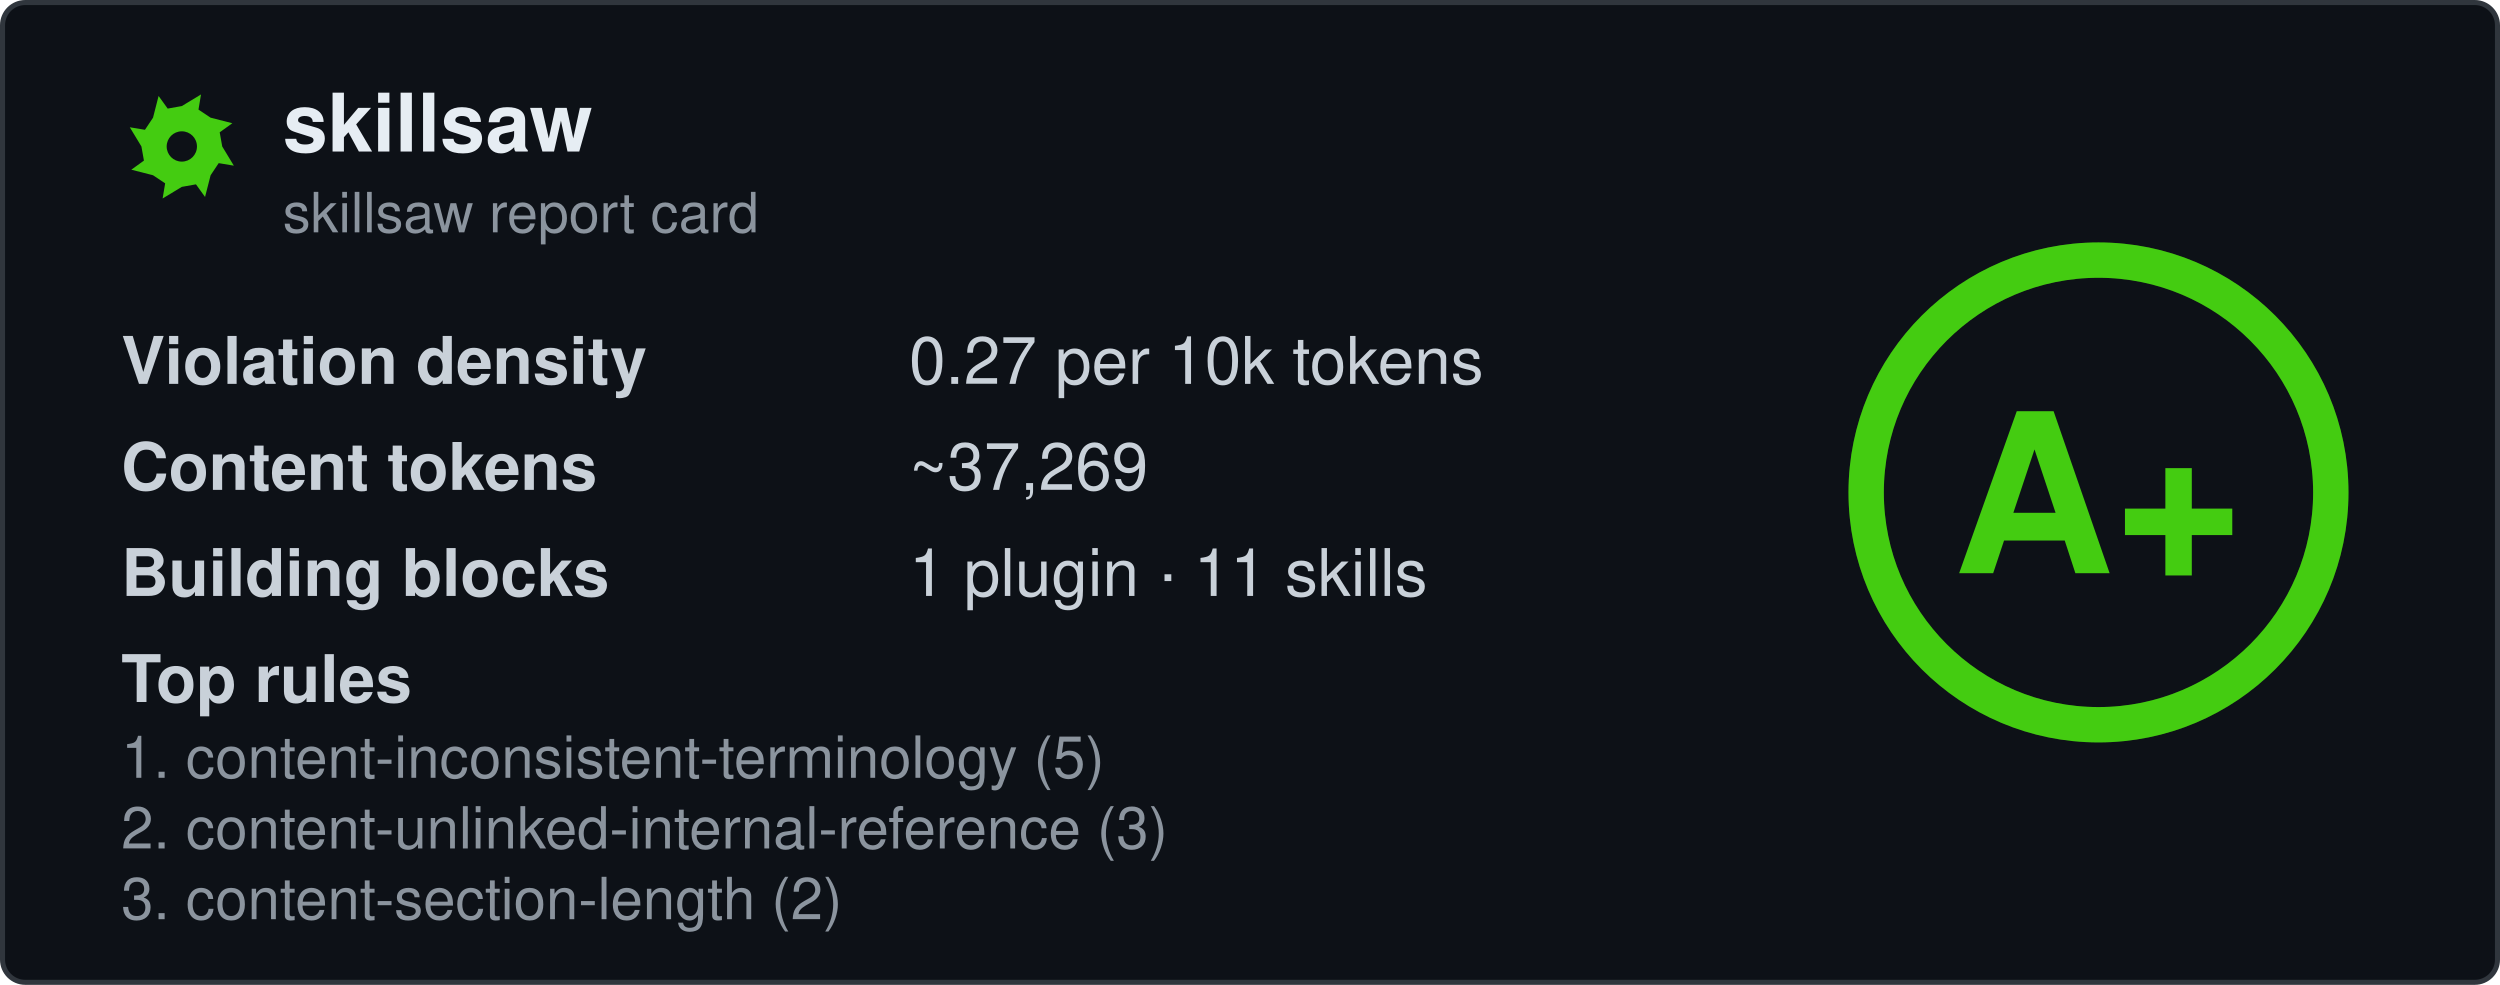
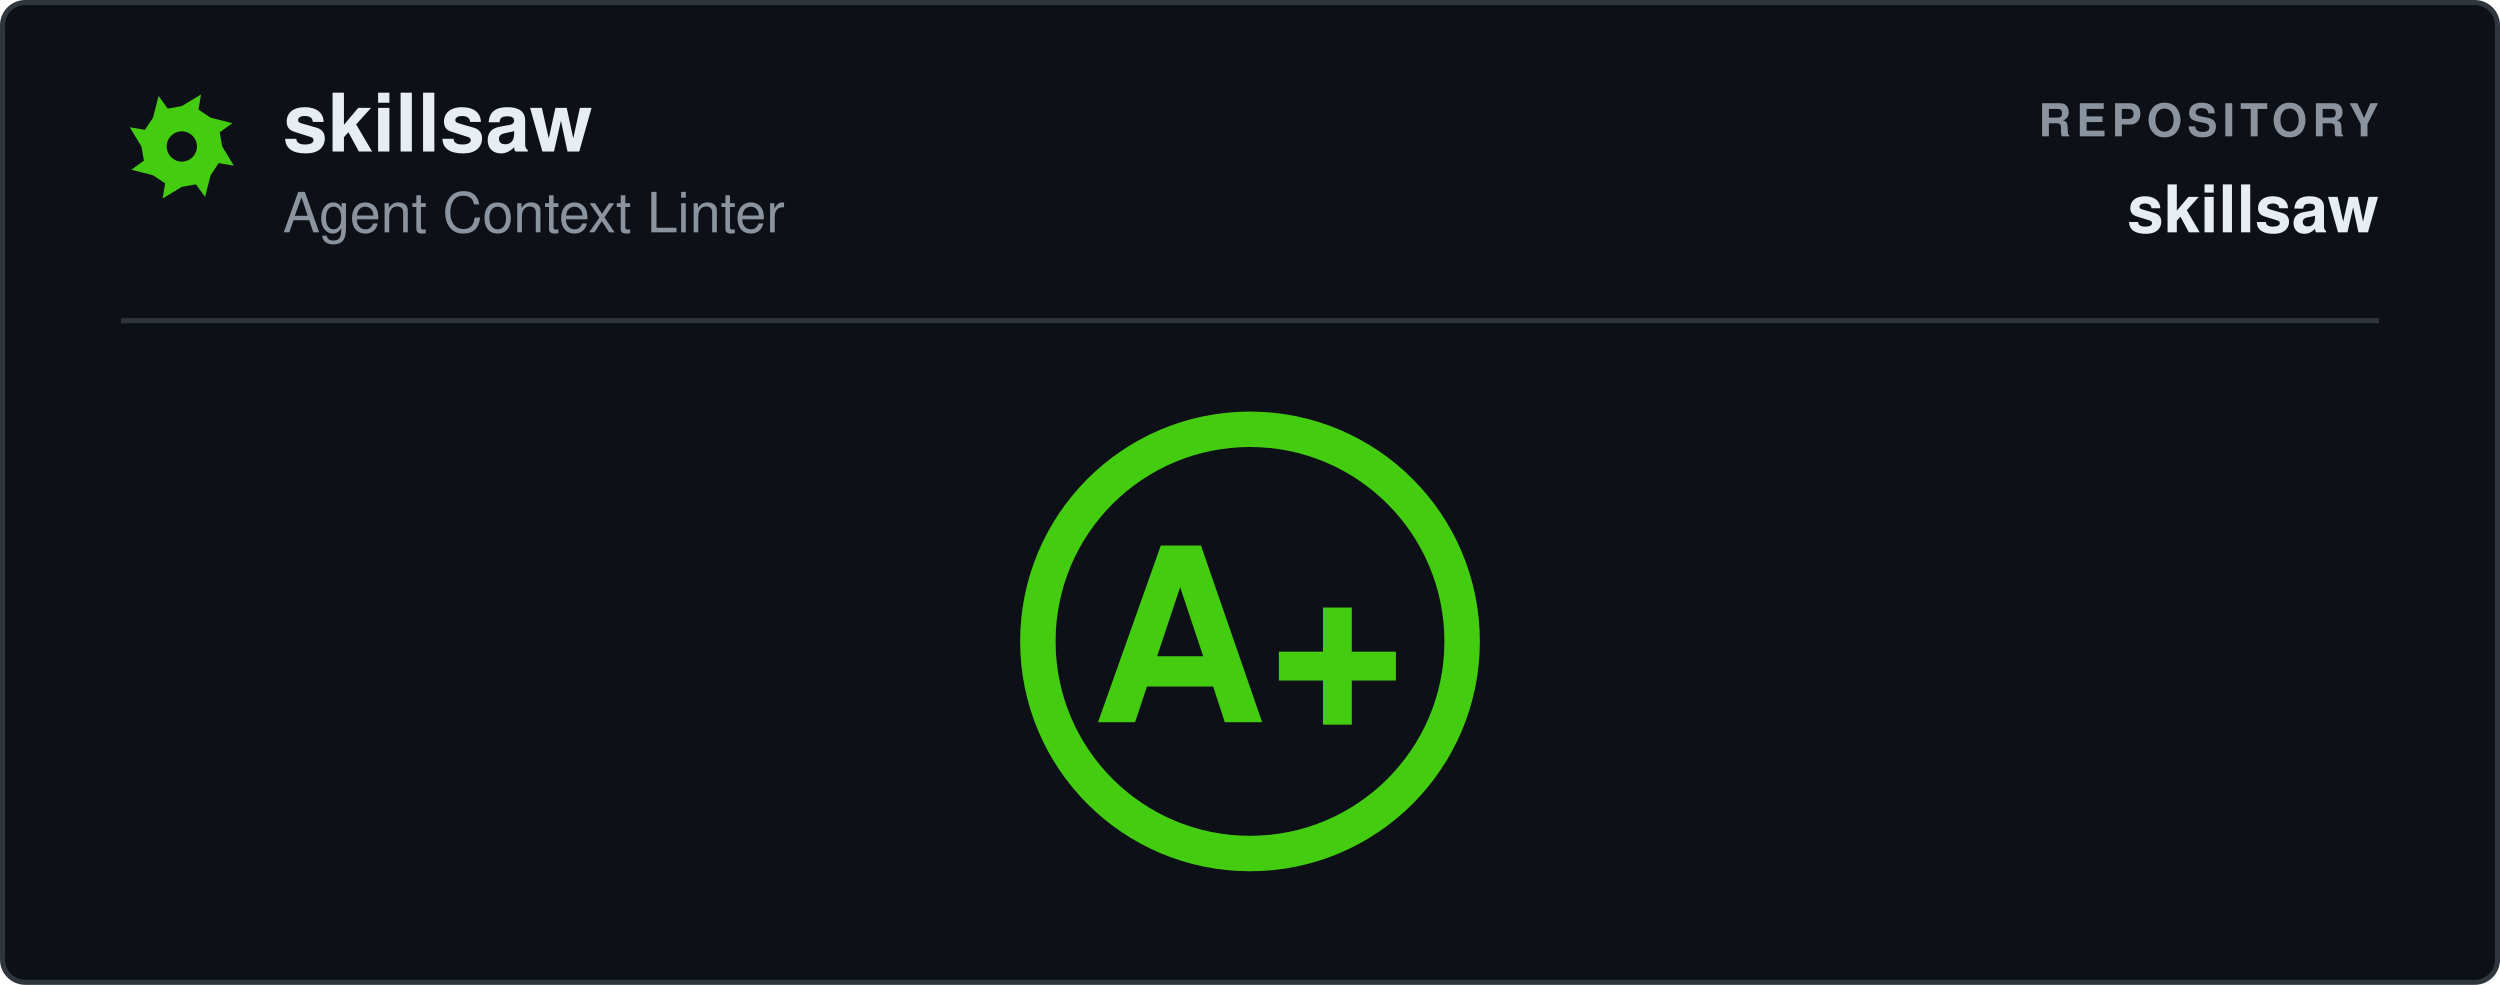
<svg xmlns="http://www.w3.org/2000/svg" width="495" height="195" viewBox="0 0 495 195" fill="none" role="img" aria-labelledby="card-title">
  <style>
    .title { font: 600 16px 'Segoe UI', Ubuntu, 'Helvetica Neue', Helvetica, Arial, sans-serif; fill: #e6edf3; }
    .subtitle { font: 400 11px 'Segoe UI', Ubuntu, 'Helvetica Neue', Helvetica, Arial, sans-serif; fill: #8b949e; }
-     .label { font: 600 13px 'Segoe UI', Ubuntu, 'Helvetica Neue', Helvetica, Arial, sans-serif; fill: #c9d1d9; }
-     .value { font: 400 13px 'Segoe UI', Ubuntu, 'Helvetica Neue', Helvetica, Arial, sans-serif; fill: #c9d1d9; }
-     .rule { font: 400 11.5px 'Segoe UI', Ubuntu, 'Helvetica Neue', Helvetica, Arial, sans-serif; fill: #8b949e; }
-     .grade-letter { font: 800 44px 'Segoe UI', Ubuntu, 'Helvetica Neue', Helvetica, Arial, sans-serif; fill: #44cc11; }
+     .repo-label { font: 600 9px 'Segoe UI', Ubuntu, 'Helvetica Neue', Helvetica, Arial, sans-serif; fill: #8b949e; letter-spacing: 1px; }
+     .repo-name { font: 600 13px 'Segoe UI', Ubuntu, 'Helvetica Neue', Helvetica, Arial, sans-serif; fill: #e6edf3; }
+     .grade-letter { font: 800 48px 'Segoe UI', Ubuntu, 'Helvetica Neue', Helvetica, Arial, sans-serif; fill: #44cc11; }
  </style>
  <rect x="0.5" y="0.5" width="494" height="194" rx="4.5" fill="#0d1117" stroke="#30363d" />
  <g transform="translate(24, 17)">
    <path fill-rule="evenodd" fill="#44cc11" d="M20.0 12.0L22.3 15.8L19.3 15.3L17.7 17.7L16.6 22.0L14.8 19.5L12.0 20.0L8.2 22.3L8.7 19.3L6.3 17.7L2.0 16.6L4.5 14.8L4.0 12.0L1.7 8.2L4.7 8.7L6.3 6.3L7.4 2.0L9.2 4.5L12.0 4.0L15.8 1.7L15.3 4.7L17.7 6.3L22.0 7.4L19.5 9.2ZM15.0 12.0A3.0 3.0 0 1 0 9.0 12.0A3.0 3.0 0 1 0 15.0 12.0Z" />
  </g>
-   <text x="56" y="30" class="title" data-testid="repo-name">skillsaw</text>
-   <text x="56" y="46" class="subtitle">skillsaw report card</text>
-   <g data-testid="stats">
-     <text x="24" y="76">
-       <tspan class="label">Violation density</tspan>
-       <tspan x="180" class="value">
-         <tspan data-testid="density">0.27</tspan> per 10k tokens</tspan>
-     </text>
-     <text x="24" y="97">
-       <tspan class="label">Content tokens</tspan>
-       <tspan x="180" class="value">~<tspan data-testid="tokens">37,269</tspan>
-       </tspan>
-     </text>
-     <text x="24" y="118">
-       <tspan class="label">Building blocks</tspan>
-       <tspan x="180" class="value">
-         <tspan data-testid="plugins">1</tspan> plugin · <tspan data-testid="skills">11</tspan> skills</tspan>
-     </text>
-     <text x="24" y="139" class="label">Top rules</text>
-     <text x="24" y="154" class="rule" data-testid="rule-0">1. content-inconsistent-terminology (5)</text>
-     <text x="24" y="168" class="rule" data-testid="rule-1">2. content-unlinked-internal-reference (3)</text>
-     <text x="24" y="182" class="rule" data-testid="rule-2">3. content-section-length (2)</text>
-   </g>
-   <g transform="translate(415.5, 97.5)">
-     <circle r="46" fill="none" stroke="#44cc11" stroke-opacity="0.25" stroke-width="7" />
-     <circle r="46" fill="none" stroke="#44cc11" stroke-width="7" stroke-linecap="round" transform="rotate(-90)" stroke-dasharray="289.03 289.03" />
+   <text x="56" y="30" class="title" data-testid="product-name">skillsaw</text>
+   <text x="56" y="46" class="subtitle">Agent Context Linter</text>
+   <text x="471" y="27" text-anchor="end" class="repo-label">REPOSITORY</text>
+   <text x="471" y="46" text-anchor="end" class="repo-name" data-testid="repo-name">skillsaw</text>
+   <path d="M24 63.5H471" stroke="#30363d" />
+   <g transform="translate(247.5, 127)">
+     <circle r="42" fill="none" stroke="#44cc11" stroke-opacity="0.25" stroke-width="7" />
+     <circle r="42" fill="none" stroke="#44cc11" stroke-width="7" stroke-linecap="round" transform="rotate(-90)" stroke-dasharray="263.89 263.89" />
    <text y="16" text-anchor="middle" class="grade-letter" data-testid="grade-letter">A+</text>
  </g>
</svg>
